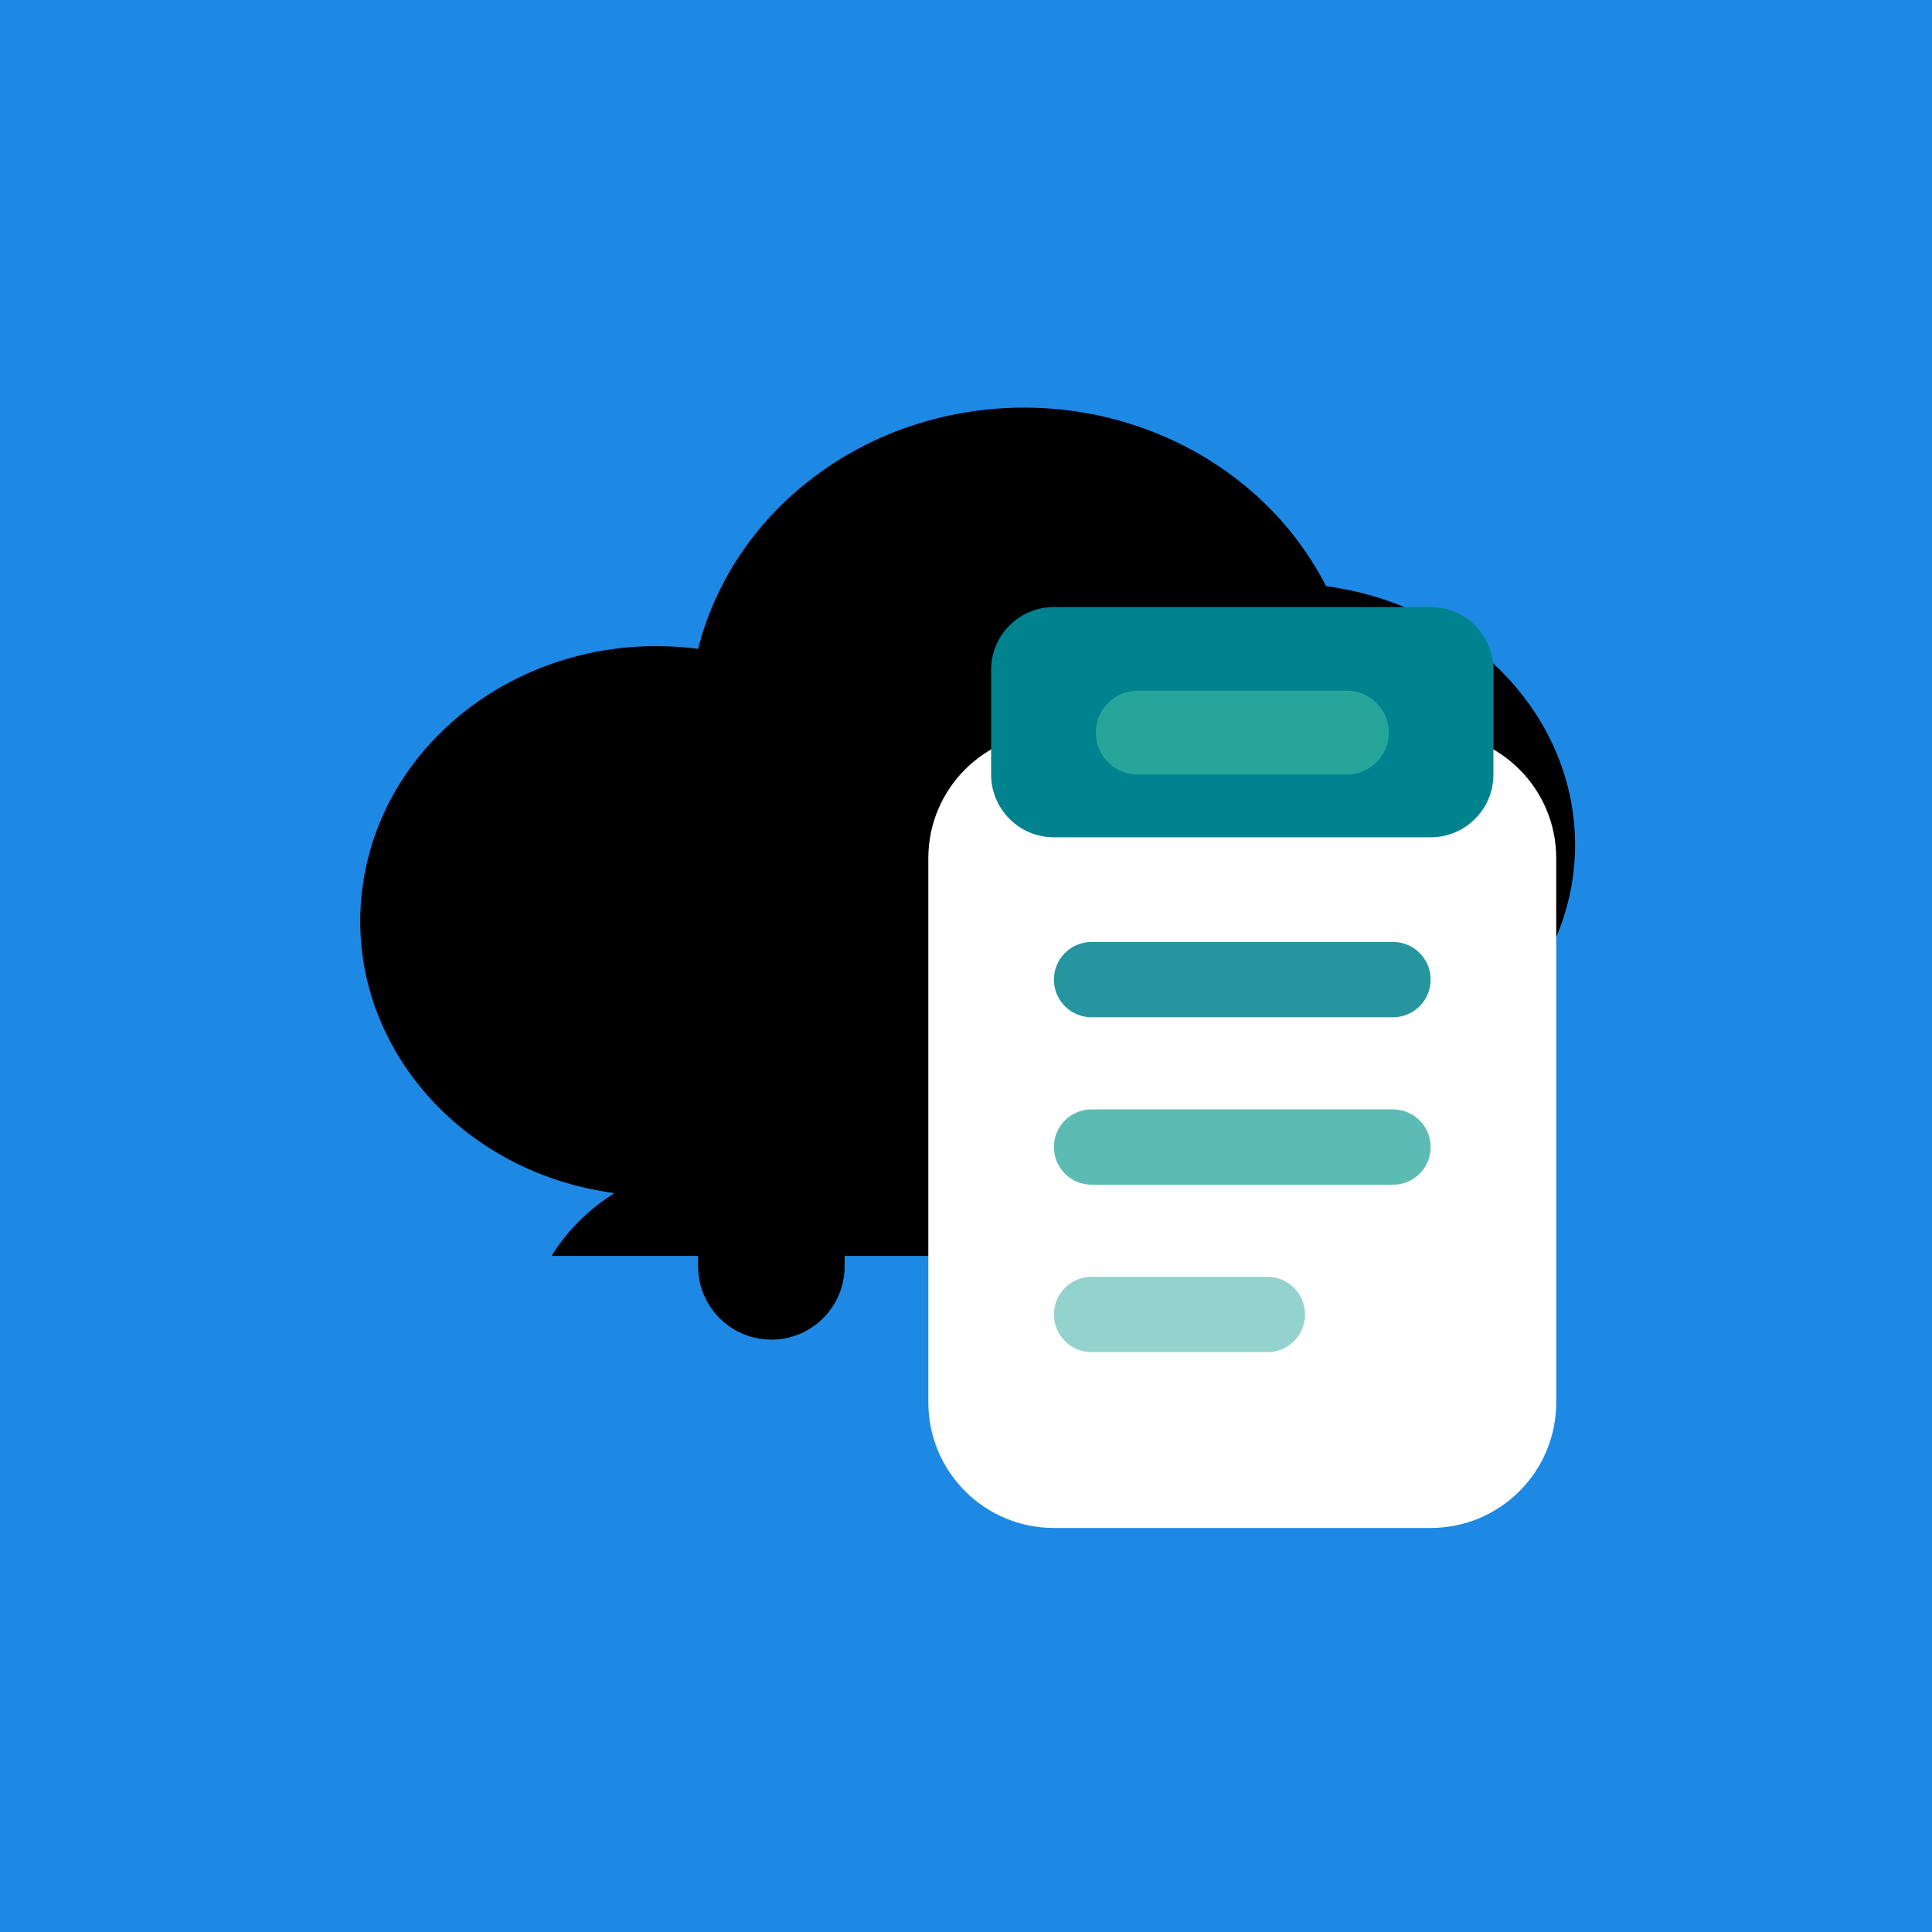
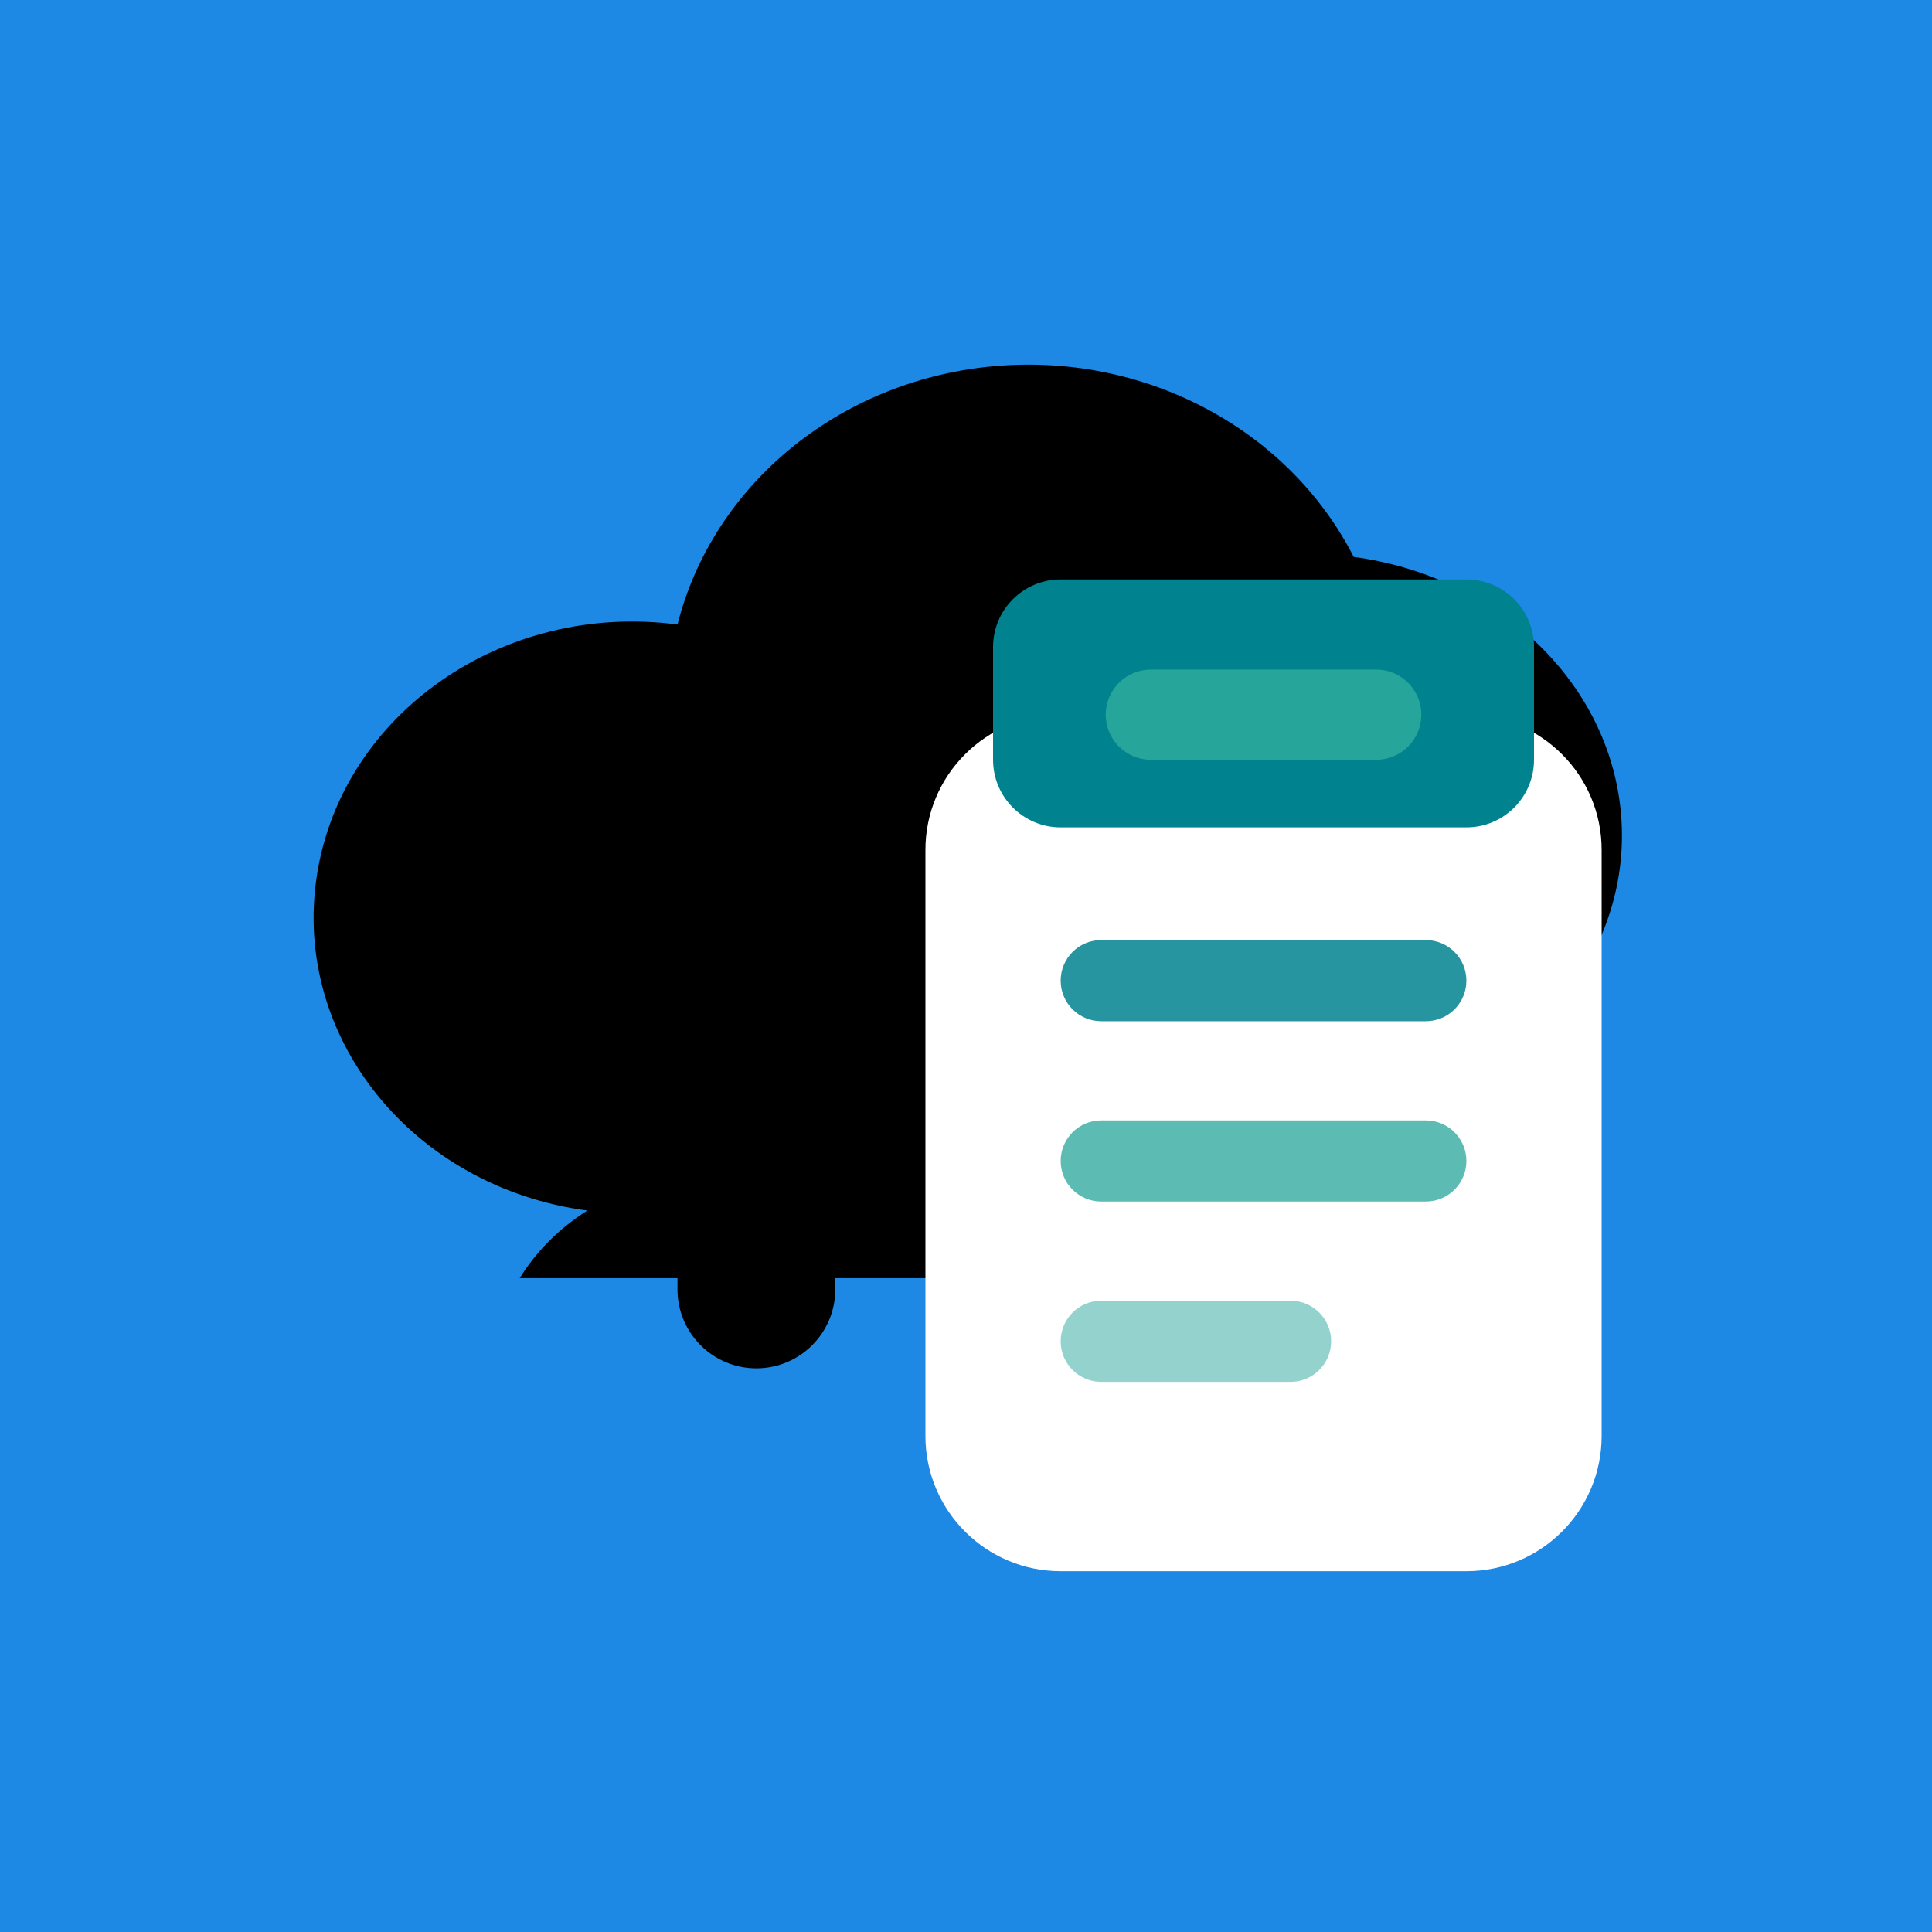
<svg xmlns="http://www.w3.org/2000/svg" viewBox="0 0 120 120">
  <rect width="120" height="120" fill="#1e88e5" />
-   <g transform="translate(60,60) scale(1.3) translate(-46.8,-65.15)">
+   <g transform="translate(60,60) scale(1.4) translate(-46.8,-65.15)">
    <path d="M30 76 a14 13 0 0 1 4 -26 a16 15 0 0 1 30 -3 a14 12.5 0 0 1 3 24 a10 9 0 0 1 -2 8 h-38 a10 9 0 0 1 3 -3 z" fill="#000000" />
    <rect x="34" y="58" width="7" height="25" rx="3.5" fill="#000000" />
    <rect x="45" y="54" width="30" height="38" rx="6" fill="#fff" />
    <rect x="48" y="48" width="24" height="11" rx="3" fill="#00838f" />
    <rect x="53" y="52" width="14" height="4" rx="2" fill="#26a69a" />
    <rect x="51" y="64" width="18" height="3.6" rx="1.8" fill="#00838f" opacity=".85" />
    <rect x="51" y="72" width="18" height="3.6" rx="1.8" fill="#26a69a" opacity=".75" />
    <rect x="51" y="80" width="12" height="3.6" rx="1.8" fill="#4db6ac" opacity=".6" />
  </g>
</svg>
